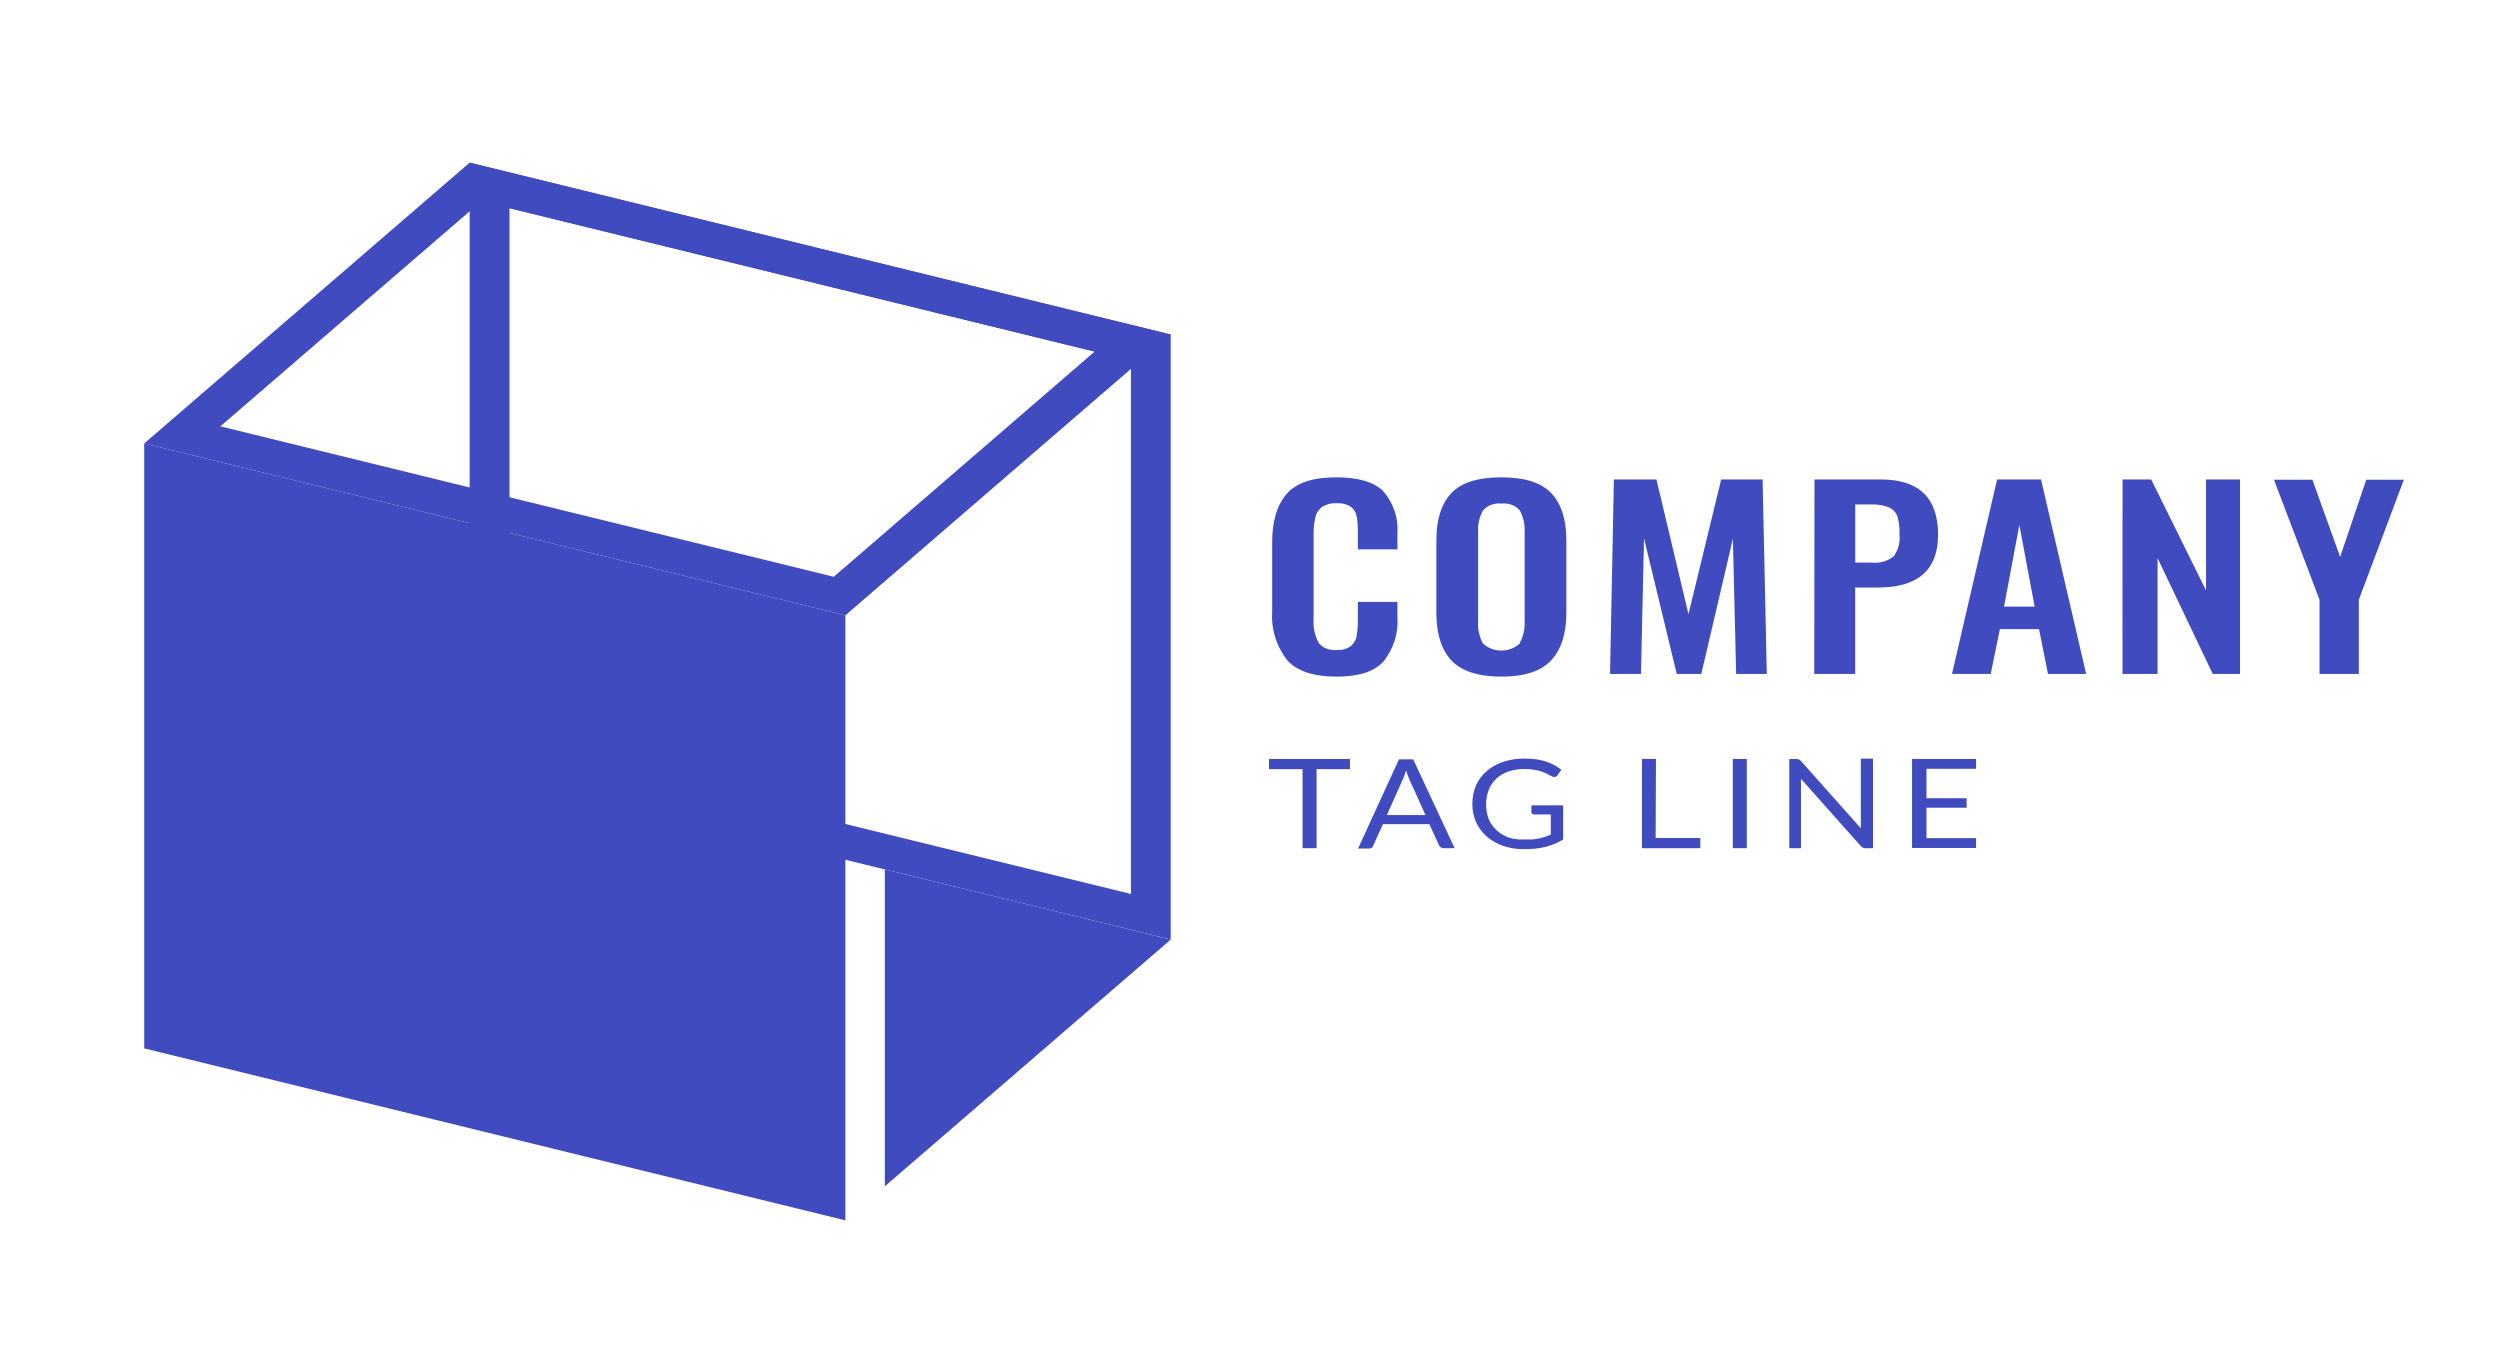
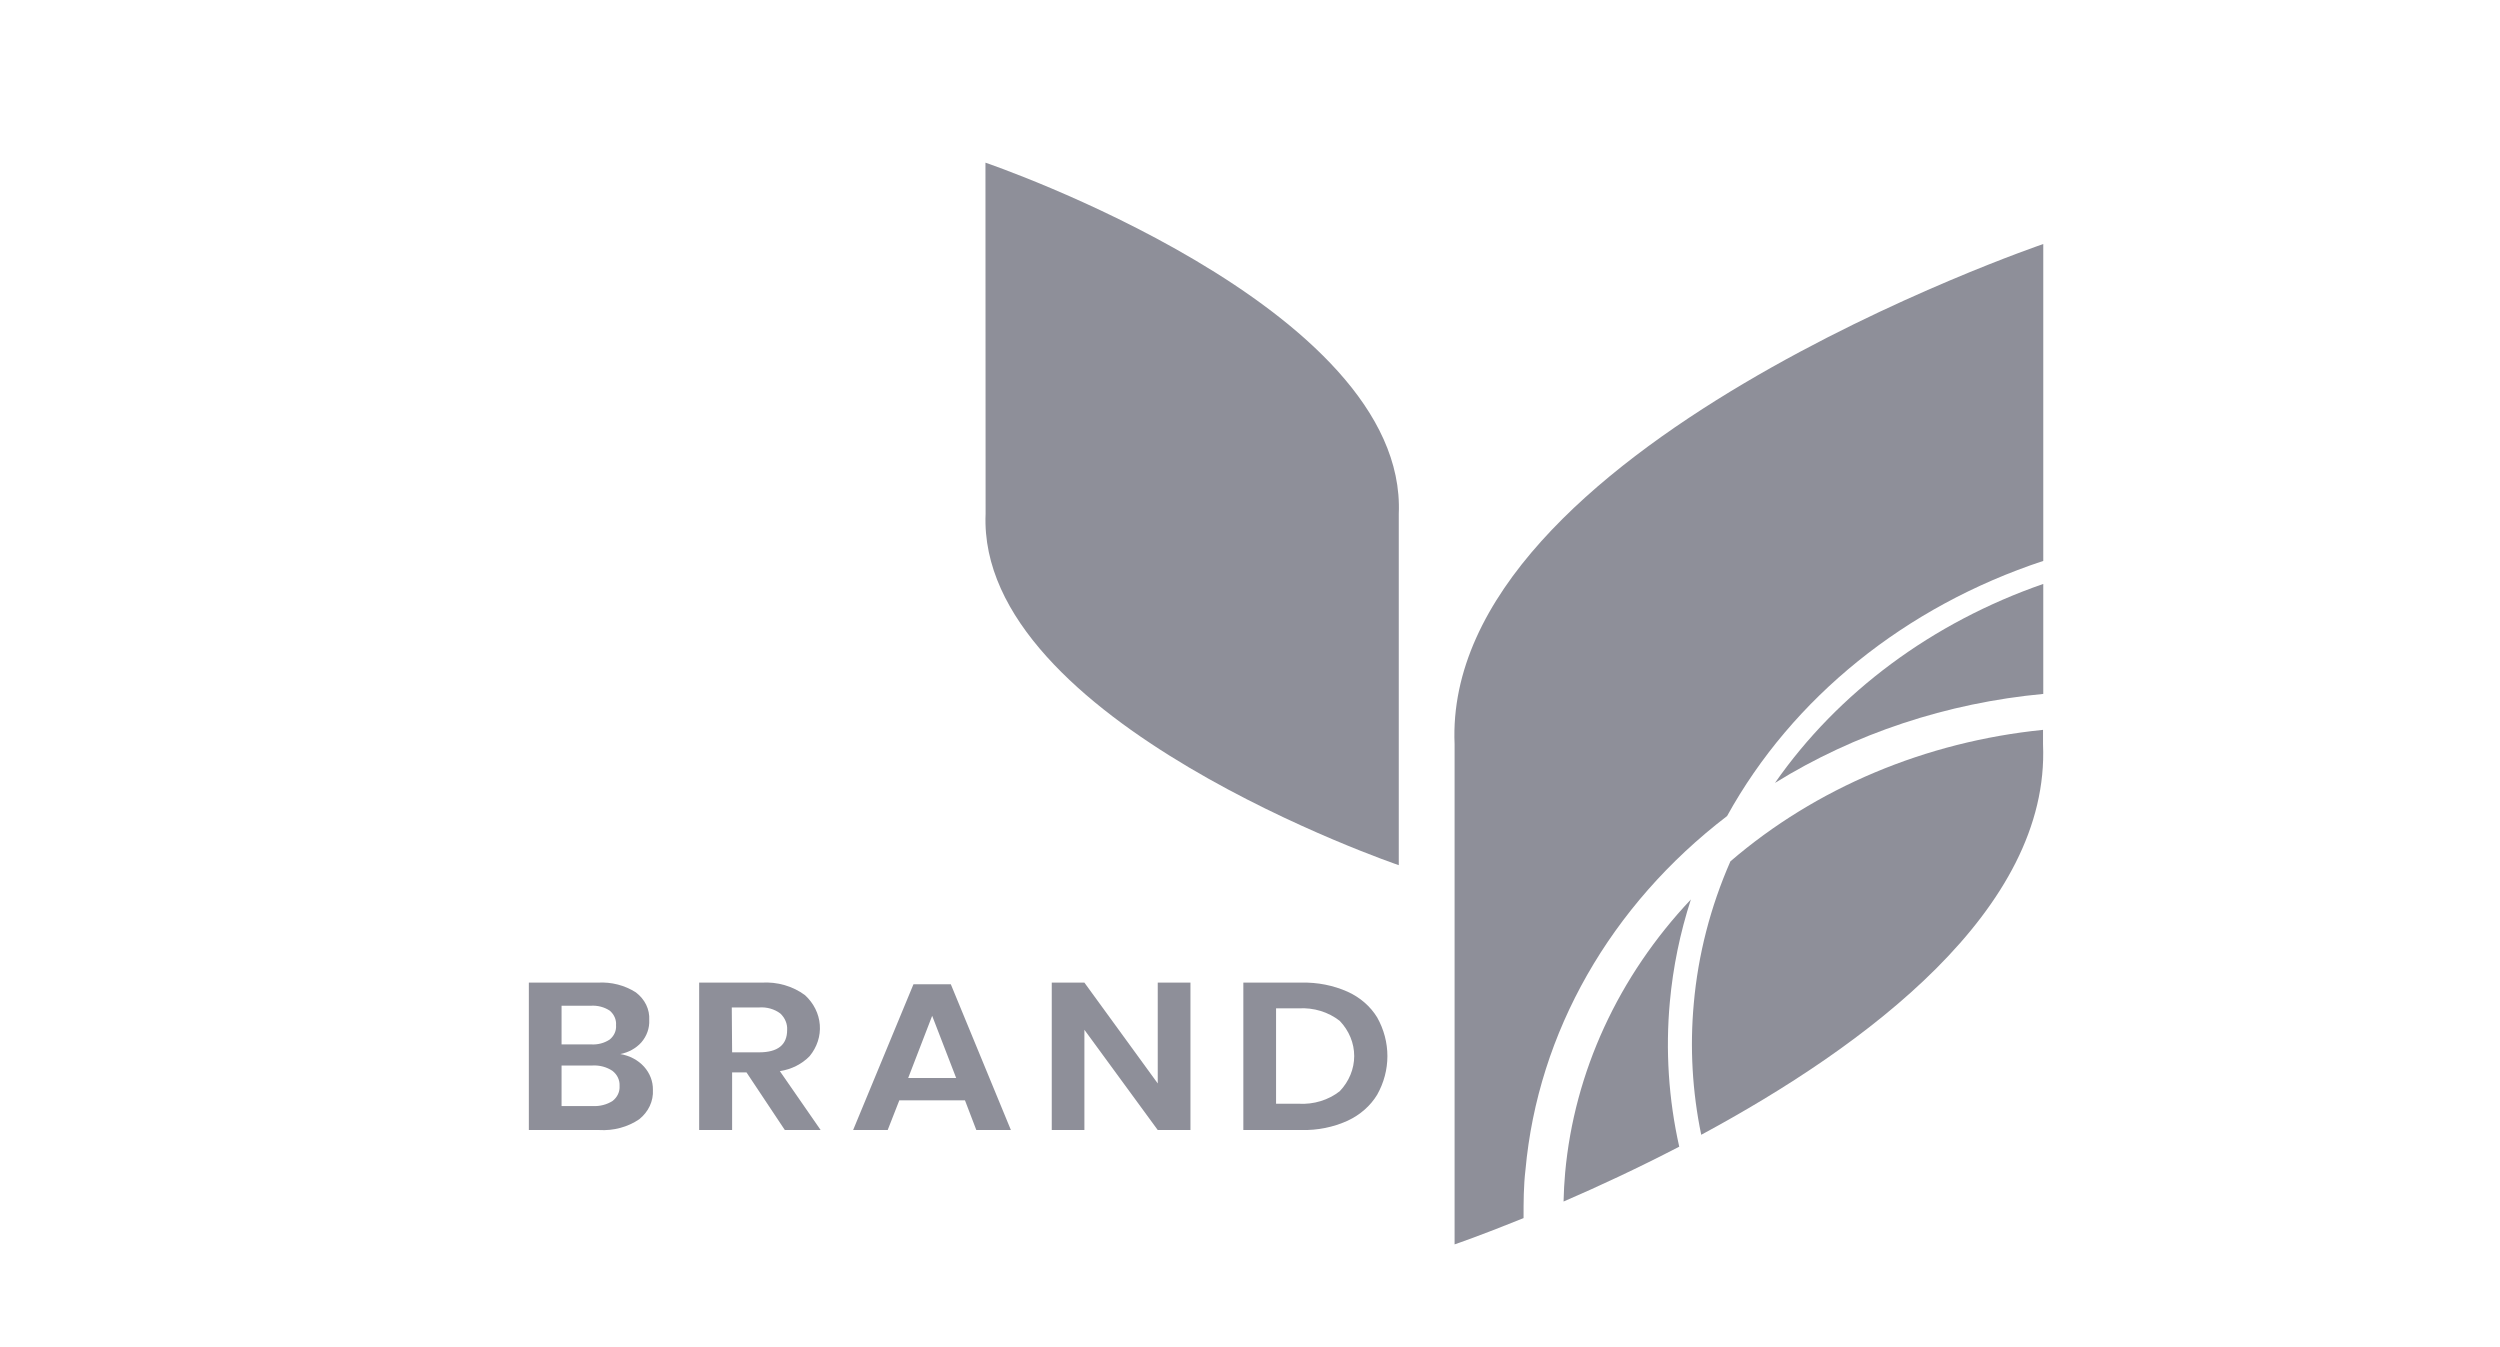
<svg xmlns="http://www.w3.org/2000/svg" width="104" height="56" viewBox="0 0 104 56" fill="none">
-   <path d="M53.529 27.443C53.085 26.852 52.873 26.154 52.923 25.451V22.563C52.923 21.678 53.124 21.005 53.526 20.545C53.928 20.084 54.618 19.855 55.596 19.857C56.515 19.857 57.168 20.053 57.554 20.445C57.975 20.945 58.179 21.556 58.133 22.172V22.851H56.488V22.163C56.494 21.939 56.478 21.713 56.44 21.491C56.417 21.338 56.334 21.198 56.206 21.091C56.037 20.977 55.824 20.921 55.61 20.935C55.384 20.921 55.161 20.98 54.983 21.1C54.84 21.218 54.744 21.372 54.711 21.541C54.664 21.776 54.642 22.015 54.646 22.255V25.76C54.62 26.098 54.693 26.436 54.857 26.744C54.939 26.848 55.053 26.931 55.185 26.982C55.318 27.034 55.465 27.053 55.61 27.038C55.82 27.053 56.029 26.996 56.192 26.879C56.326 26.764 56.412 26.614 56.437 26.453C56.475 26.221 56.492 25.986 56.488 25.751V25.04H58.133V25.689C58.179 26.332 57.979 26.97 57.564 27.505C57.186 27.934 56.542 28.148 55.596 28.148C54.65 28.148 53.934 27.919 53.529 27.443Z" fill="#404BBF" />
-   <path d="M60.376 27.473C59.961 27.023 59.753 26.368 59.753 25.501V22.463C59.753 21.605 59.961 20.956 60.376 20.515C60.792 20.075 61.486 19.855 62.46 19.857C63.427 19.857 64.118 20.077 64.533 20.515C64.949 20.956 65.16 21.605 65.16 22.463V25.501C65.16 26.359 64.949 27.017 64.527 27.47C64.104 27.922 63.417 28.148 62.46 28.148C61.503 28.148 60.795 27.919 60.376 27.473ZM63.226 26.744C63.375 26.462 63.443 26.154 63.423 25.845V22.125C63.443 21.822 63.376 21.52 63.229 21.244C63.146 21.138 63.03 21.054 62.894 21.002C62.758 20.95 62.607 20.932 62.46 20.95C62.312 20.932 62.162 20.951 62.025 21.002C61.889 21.054 61.772 21.138 61.687 21.244C61.537 21.519 61.469 21.822 61.49 22.125V25.863C61.469 26.172 61.537 26.48 61.687 26.762C61.783 26.856 61.901 26.932 62.034 26.984C62.167 27.036 62.311 27.063 62.457 27.063C62.602 27.063 62.746 27.036 62.879 26.984C63.012 26.932 63.13 26.856 63.226 26.762V26.744Z" fill="#404BBF" />
-   <path d="M67.138 19.946H68.908L70.24 25.551L71.601 19.946H73.324L73.498 28.036H72.224L72.088 22.414L70.774 28.036H69.753L68.391 22.393L68.265 28.036H66.978L67.138 19.946Z" fill="#404BBF" />
-   <path d="M75.483 19.946H78.241C79.829 19.946 80.624 20.712 80.624 22.243C80.624 23.71 79.787 24.443 78.115 24.441H77.175V28.036H75.473L75.483 19.946ZM77.839 23.404C78.007 23.422 78.178 23.409 78.34 23.365C78.501 23.32 78.65 23.247 78.775 23.148C78.97 22.875 79.056 22.554 79.02 22.234C79.029 21.988 79.002 21.741 78.939 21.5C78.914 21.42 78.872 21.344 78.813 21.278C78.755 21.212 78.682 21.157 78.598 21.115C78.362 21.017 78.101 20.973 77.839 20.986H77.178V23.404H77.839Z" fill="#404BBF" />
-   <path d="M83.079 19.946H84.907L86.783 28.036H85.196L84.825 26.171H83.195L82.813 28.036H81.203L83.079 19.946ZM84.641 25.234L84.005 21.838L83.368 25.234H84.641Z" fill="#404BBF" />
-   <path d="M88.298 19.946H89.49L91.771 24.561V19.946H93.184V28.036H92.05L89.755 23.218V28.036H88.295L88.298 19.946Z" fill="#404BBF" />
-   <path d="M96.493 24.951L94.597 19.957H96.194L97.351 23.165L98.437 19.957H100L98.127 24.951V28.036H96.493V24.951Z" fill="#404BBF" />
-   <path d="M56.158 31.573V31.997H54.769V35.284H54.187V31.997H52.791V31.573H56.158Z" fill="#404BBF" />
-   <path d="M60.512 35.284H60.063C60.017 35.287 59.972 35.274 59.937 35.249C59.903 35.228 59.877 35.198 59.862 35.164L59.46 34.283H57.533L57.131 35.164C57.12 35.201 57.099 35.235 57.07 35.264C57.035 35.288 56.99 35.301 56.944 35.299H56.495L58.197 31.589H58.789L60.512 35.284ZM57.693 33.907H59.3L58.619 32.397C58.569 32.282 58.527 32.166 58.493 32.047C58.469 32.117 58.449 32.185 58.429 32.244L58.367 32.4L57.693 33.907Z" fill="#404BBF" />
-   <path d="M63.447 34.92C63.554 34.925 63.661 34.925 63.767 34.92C63.859 34.912 63.95 34.897 64.04 34.876C64.123 34.858 64.205 34.836 64.285 34.808C64.36 34.782 64.435 34.75 64.513 34.717V33.883H63.832C63.815 33.884 63.798 33.882 63.782 33.877C63.767 33.871 63.752 33.864 63.74 33.853C63.729 33.845 63.72 33.835 63.714 33.823C63.708 33.811 63.705 33.799 63.706 33.786V33.501H65.027V34.923C64.919 34.99 64.805 35.048 64.686 35.099C64.565 35.151 64.439 35.193 64.309 35.226C64.169 35.261 64.027 35.286 63.883 35.302C63.718 35.318 63.552 35.326 63.386 35.325C63.092 35.328 62.801 35.281 62.528 35.188C62.273 35.099 62.041 34.967 61.847 34.8C61.657 34.63 61.508 34.431 61.408 34.212C61.3 33.966 61.247 33.705 61.251 33.442C61.248 33.178 61.3 32.915 61.404 32.666C61.502 32.447 61.652 32.246 61.844 32.079C62.038 31.912 62.27 31.781 62.525 31.694C62.816 31.599 63.126 31.552 63.437 31.556C63.596 31.556 63.754 31.567 63.91 31.588C64.049 31.608 64.184 31.639 64.315 31.682C64.434 31.721 64.549 31.77 64.656 31.829C64.76 31.887 64.859 31.952 64.952 32.023L64.789 32.252C64.776 32.273 64.757 32.291 64.733 32.303C64.71 32.316 64.683 32.322 64.656 32.323C64.618 32.322 64.582 32.312 64.55 32.293C64.499 32.27 64.445 32.24 64.383 32.205C64.311 32.166 64.235 32.133 64.155 32.105C64.054 32.07 63.949 32.043 63.842 32.023C63.7 32 63.555 31.99 63.41 31.991C63.185 31.989 62.962 32.023 62.753 32.094C62.563 32.159 62.392 32.259 62.252 32.387C62.111 32.521 62.003 32.678 61.935 32.849C61.783 33.251 61.783 33.684 61.935 34.086C62.01 34.26 62.126 34.419 62.276 34.553C62.416 34.68 62.585 34.78 62.773 34.847C62.99 34.911 63.219 34.936 63.447 34.92Z" fill="#404BBF" />
-   <path d="M68.874 34.861H70.733V35.284H68.306V31.573H68.888L68.874 34.861Z" fill="#404BBF" />
-   <path d="M72.667 35.284H72.085V31.573H72.667V35.284Z" fill="#404BBF" />
-   <path d="M74.832 31.591C74.867 31.608 74.897 31.631 74.921 31.659L77.41 34.456C77.406 34.412 77.406 34.368 77.41 34.324C77.41 34.282 77.41 34.241 77.41 34.203V31.559H77.917V35.284H77.624C77.581 35.287 77.537 35.28 77.498 35.264C77.463 35.245 77.432 35.221 77.406 35.193L74.921 32.399C74.921 32.443 74.921 32.484 74.921 32.526C74.921 32.567 74.921 32.605 74.921 32.64V35.284H74.434V31.574H74.737C74.77 31.574 74.802 31.58 74.832 31.591Z" fill="#404BBF" />
-   <path d="M82.204 31.573V31.982H80.141V33.207H81.812V33.601H80.141V34.867H82.204V35.275H79.541V31.573H82.204Z" fill="#404BBF" />
-   <path d="M21.195 8.659L47.047 14.993V37.188L21.195 30.857V8.659ZM19.537 6.767V31.935L48.702 39.083V13.917L19.537 6.767Z" fill="#404BBF" />
-   <path d="M35.168 50.767L6 43.613V18.447L35.168 25.598V50.767Z" fill="#404BBF" />
-   <path d="M20.02 8.374L45.535 14.628L34.684 23.994L9.166 17.736L20.02 8.374ZM19.537 6.767L6 18.447L35.168 25.598L48.702 13.917L19.537 6.767Z" fill="#404BBF" />
-   <path d="M36.809 49.351L48.702 39.086L36.809 36.169V49.351Z" fill="#404BBF" />
+   <path d="M26.792 44.373C27.037 44.647 27.168 44.989 27.161 45.341C27.174 45.57 27.129 45.799 27.03 46.011C26.931 46.222 26.78 46.411 26.589 46.563C26.112 46.887 25.521 47.046 24.925 47.009H22V40.877H24.865C25.431 40.843 25.992 40.987 26.453 41.284C26.637 41.424 26.784 41.6 26.881 41.799C26.977 41.998 27.021 42.215 27.008 42.432C27.025 42.77 26.907 43.103 26.675 43.369C26.453 43.613 26.146 43.782 25.804 43.849C26.192 43.913 26.542 44.098 26.792 44.373ZM23.361 43.447H24.586C24.864 43.466 25.14 43.394 25.364 43.244C25.456 43.169 25.528 43.075 25.573 42.972C25.619 42.868 25.637 42.756 25.627 42.645C25.636 42.533 25.617 42.422 25.572 42.319C25.527 42.215 25.457 42.122 25.368 42.045C25.137 41.891 24.852 41.818 24.566 41.839H23.361V43.447ZM25.484 45.799C25.582 45.722 25.66 45.626 25.71 45.518C25.76 45.41 25.782 45.293 25.774 45.176C25.781 45.058 25.758 44.939 25.707 44.83C25.656 44.721 25.577 44.624 25.477 44.547C25.238 44.387 24.943 44.308 24.645 44.325H23.361V46.012H24.662C24.955 46.027 25.245 45.952 25.484 45.799Z" fill="#8E8F99" />
+   <path d="M32.649 47.009L31.055 44.613H30.456V47.009H29.085V40.877H31.68C32.335 40.836 32.981 41.022 33.487 41.398C33.85 41.731 34.069 42.17 34.104 42.635C34.14 43.1 33.989 43.561 33.68 43.936C33.36 44.266 32.923 44.486 32.442 44.559L34.139 47.009H32.649ZM30.456 43.777H31.577C32.356 43.777 32.745 43.467 32.745 42.848C32.753 42.722 32.732 42.595 32.682 42.477C32.633 42.358 32.557 42.25 32.459 42.159C32.213 41.975 31.896 41.886 31.577 41.91H30.442L30.456 43.777Z" fill="#8E8F99" />
+   <path d="M40.143 45.775H37.411L36.928 47.009H35.49L38 40.946H39.554L42.053 47.009H40.615L40.143 45.775ZM39.777 44.846L38.778 42.258L37.78 44.846H39.777Z" fill="#8E8F99" />
+   <path d="M49.523 47.009H48.162L45.111 42.839V47.009H43.753V40.877H45.111L48.162 45.071V40.877H49.523V47.009Z" fill="#8E8F99" />
+   <path d="M57.29 45.541C57.009 46.005 56.58 46.381 56.059 46.623C55.467 46.892 54.809 47.025 54.146 47.009H51.723V40.877H54.146C54.808 40.861 55.465 40.991 56.059 41.255C56.58 41.491 57.009 41.864 57.29 42.324C57.57 42.823 57.716 43.374 57.716 43.933C57.716 44.492 57.57 45.043 57.29 45.541ZM55.733 45.395C56.121 44.987 56.335 44.468 56.335 43.931C56.335 43.394 56.121 42.875 55.733 42.468C55.263 42.099 54.651 41.911 54.029 41.947H53.084V45.916H54.029C54.651 45.951 55.263 45.764 55.733 45.395Z" fill="#8E8F99" />
+   <path d="M40.995 6.767C40.995 6.767 58.561 12.737 58.189 21.377V35.991C58.189 35.991 40.635 30.017 41.001 21.377L40.995 6.767Z" fill="#8E8F99" />
+   <path d="M73.839 32.569C77.156 30.514 80.994 29.241 85 28.867V24.292C80.384 25.893 76.469 28.797 73.839 32.569Z" fill="#8E8F99" />
+   <path d="M71.846 33.948C74.561 29.025 79.269 25.227 85 23.334V10.152C85 10.152 59.982 18.657 60.511 30.961V51.767C60.511 51.767 61.626 51.386 63.38 50.673C63.38 50.008 63.38 49.337 63.46 48.663C63.978 42.951 66.994 37.658 71.846 33.948Z" fill="#8E8F99" />
+   <path d="M69.466 41.677C69.598 40.234 69.891 38.807 70.341 37.417C67.32 40.621 65.491 44.597 65.11 48.786C65.074 49.181 65.054 49.577 65.044 49.984C66.465 49.37 68.119 48.603 69.856 47.702C69.412 45.72 69.281 43.692 69.466 41.677Z" fill="#8E8F99" />
+   <path d="M70.461 41.752C70.295 43.575 70.399 45.409 70.771 47.207C77.606 43.525 85.286 37.836 84.99 30.961V30.362C80.107 30.854 75.538 32.776 71.985 35.832C71.154 37.726 70.64 39.721 70.461 41.752Z" fill="#8E8F99" />
</svg>
